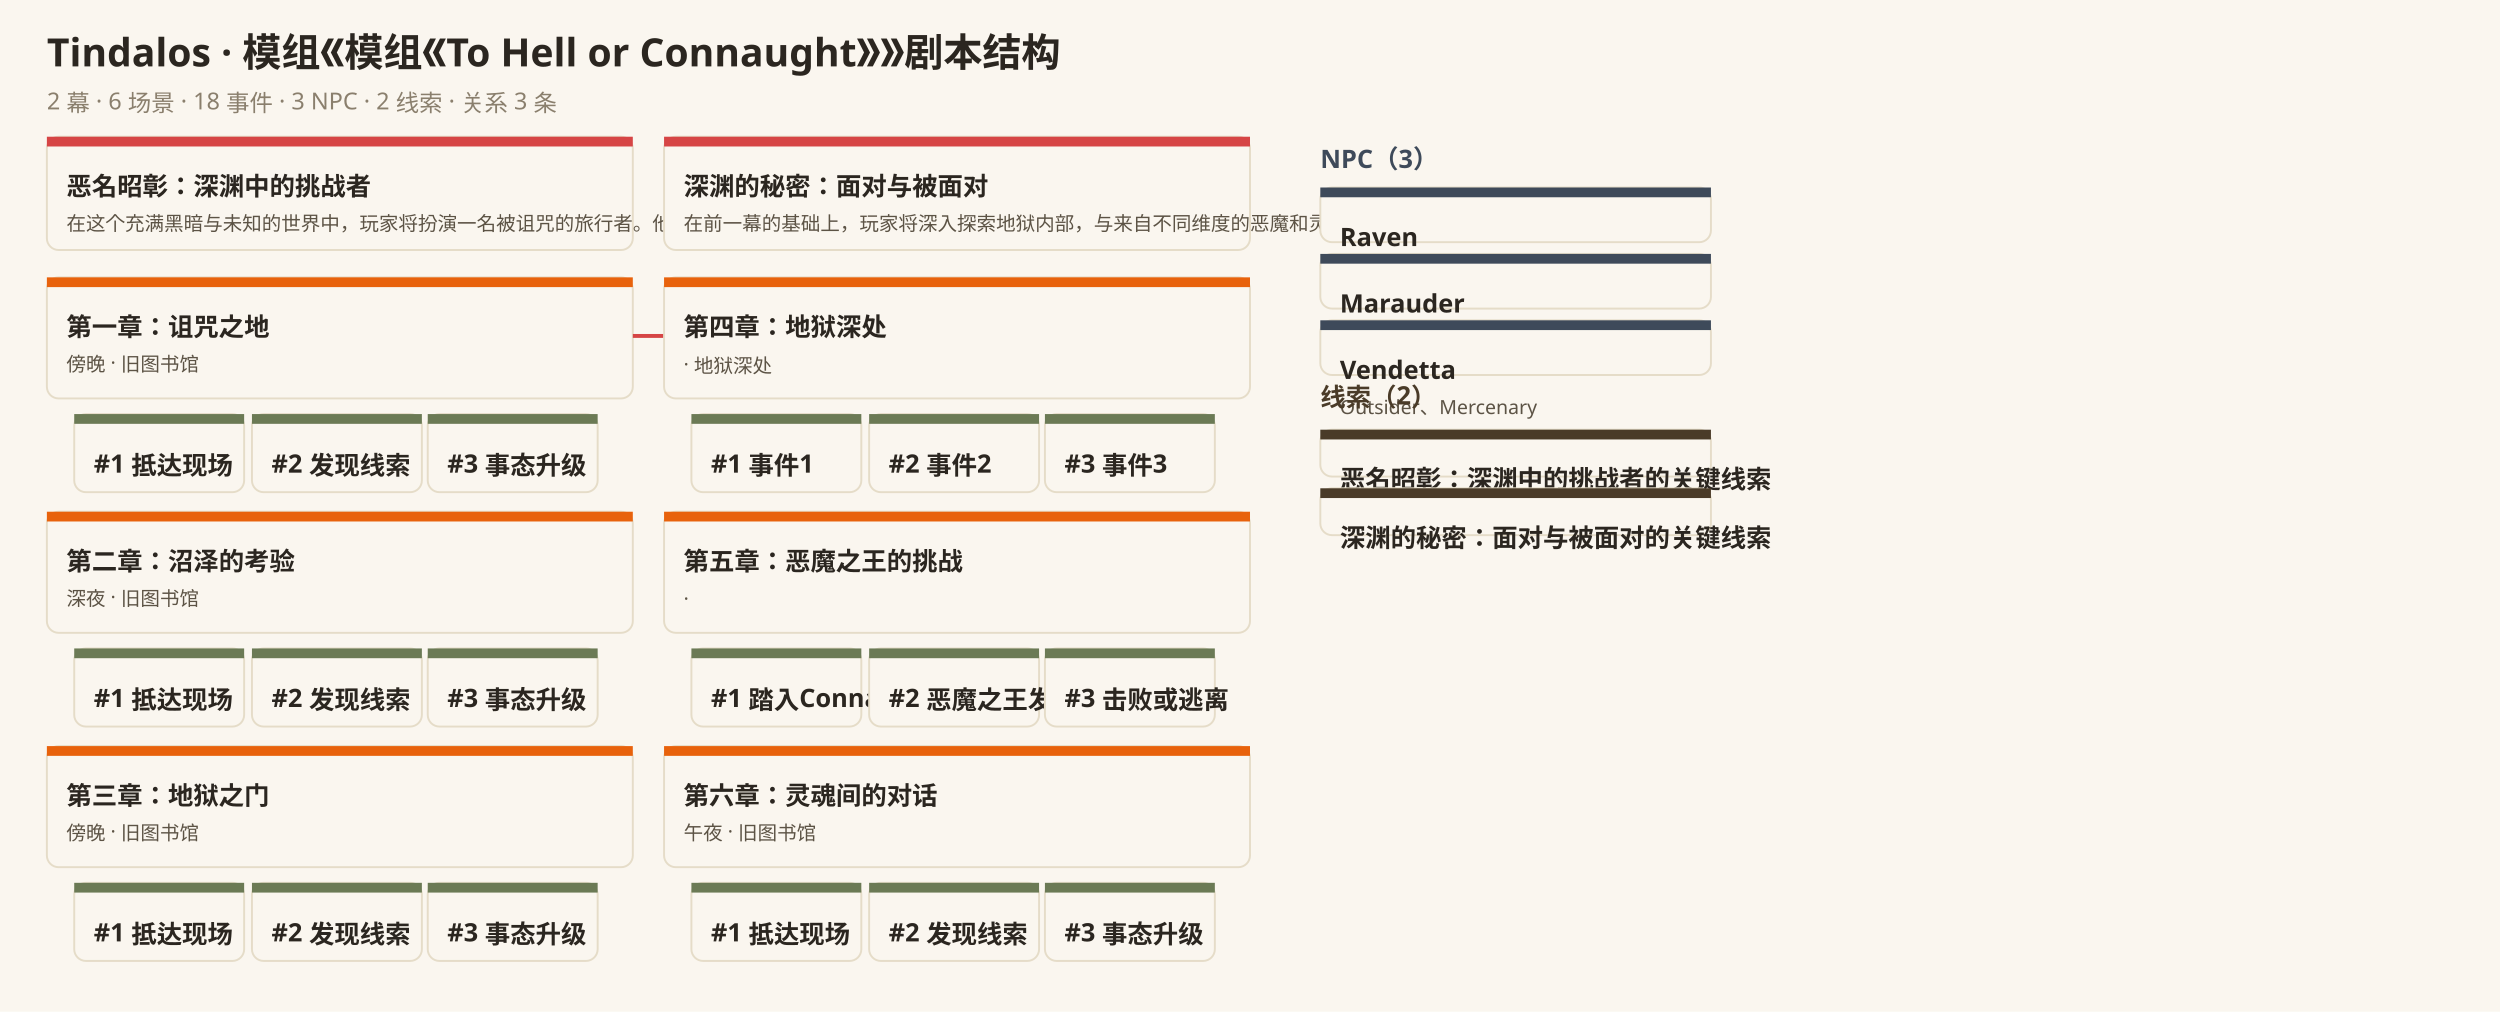
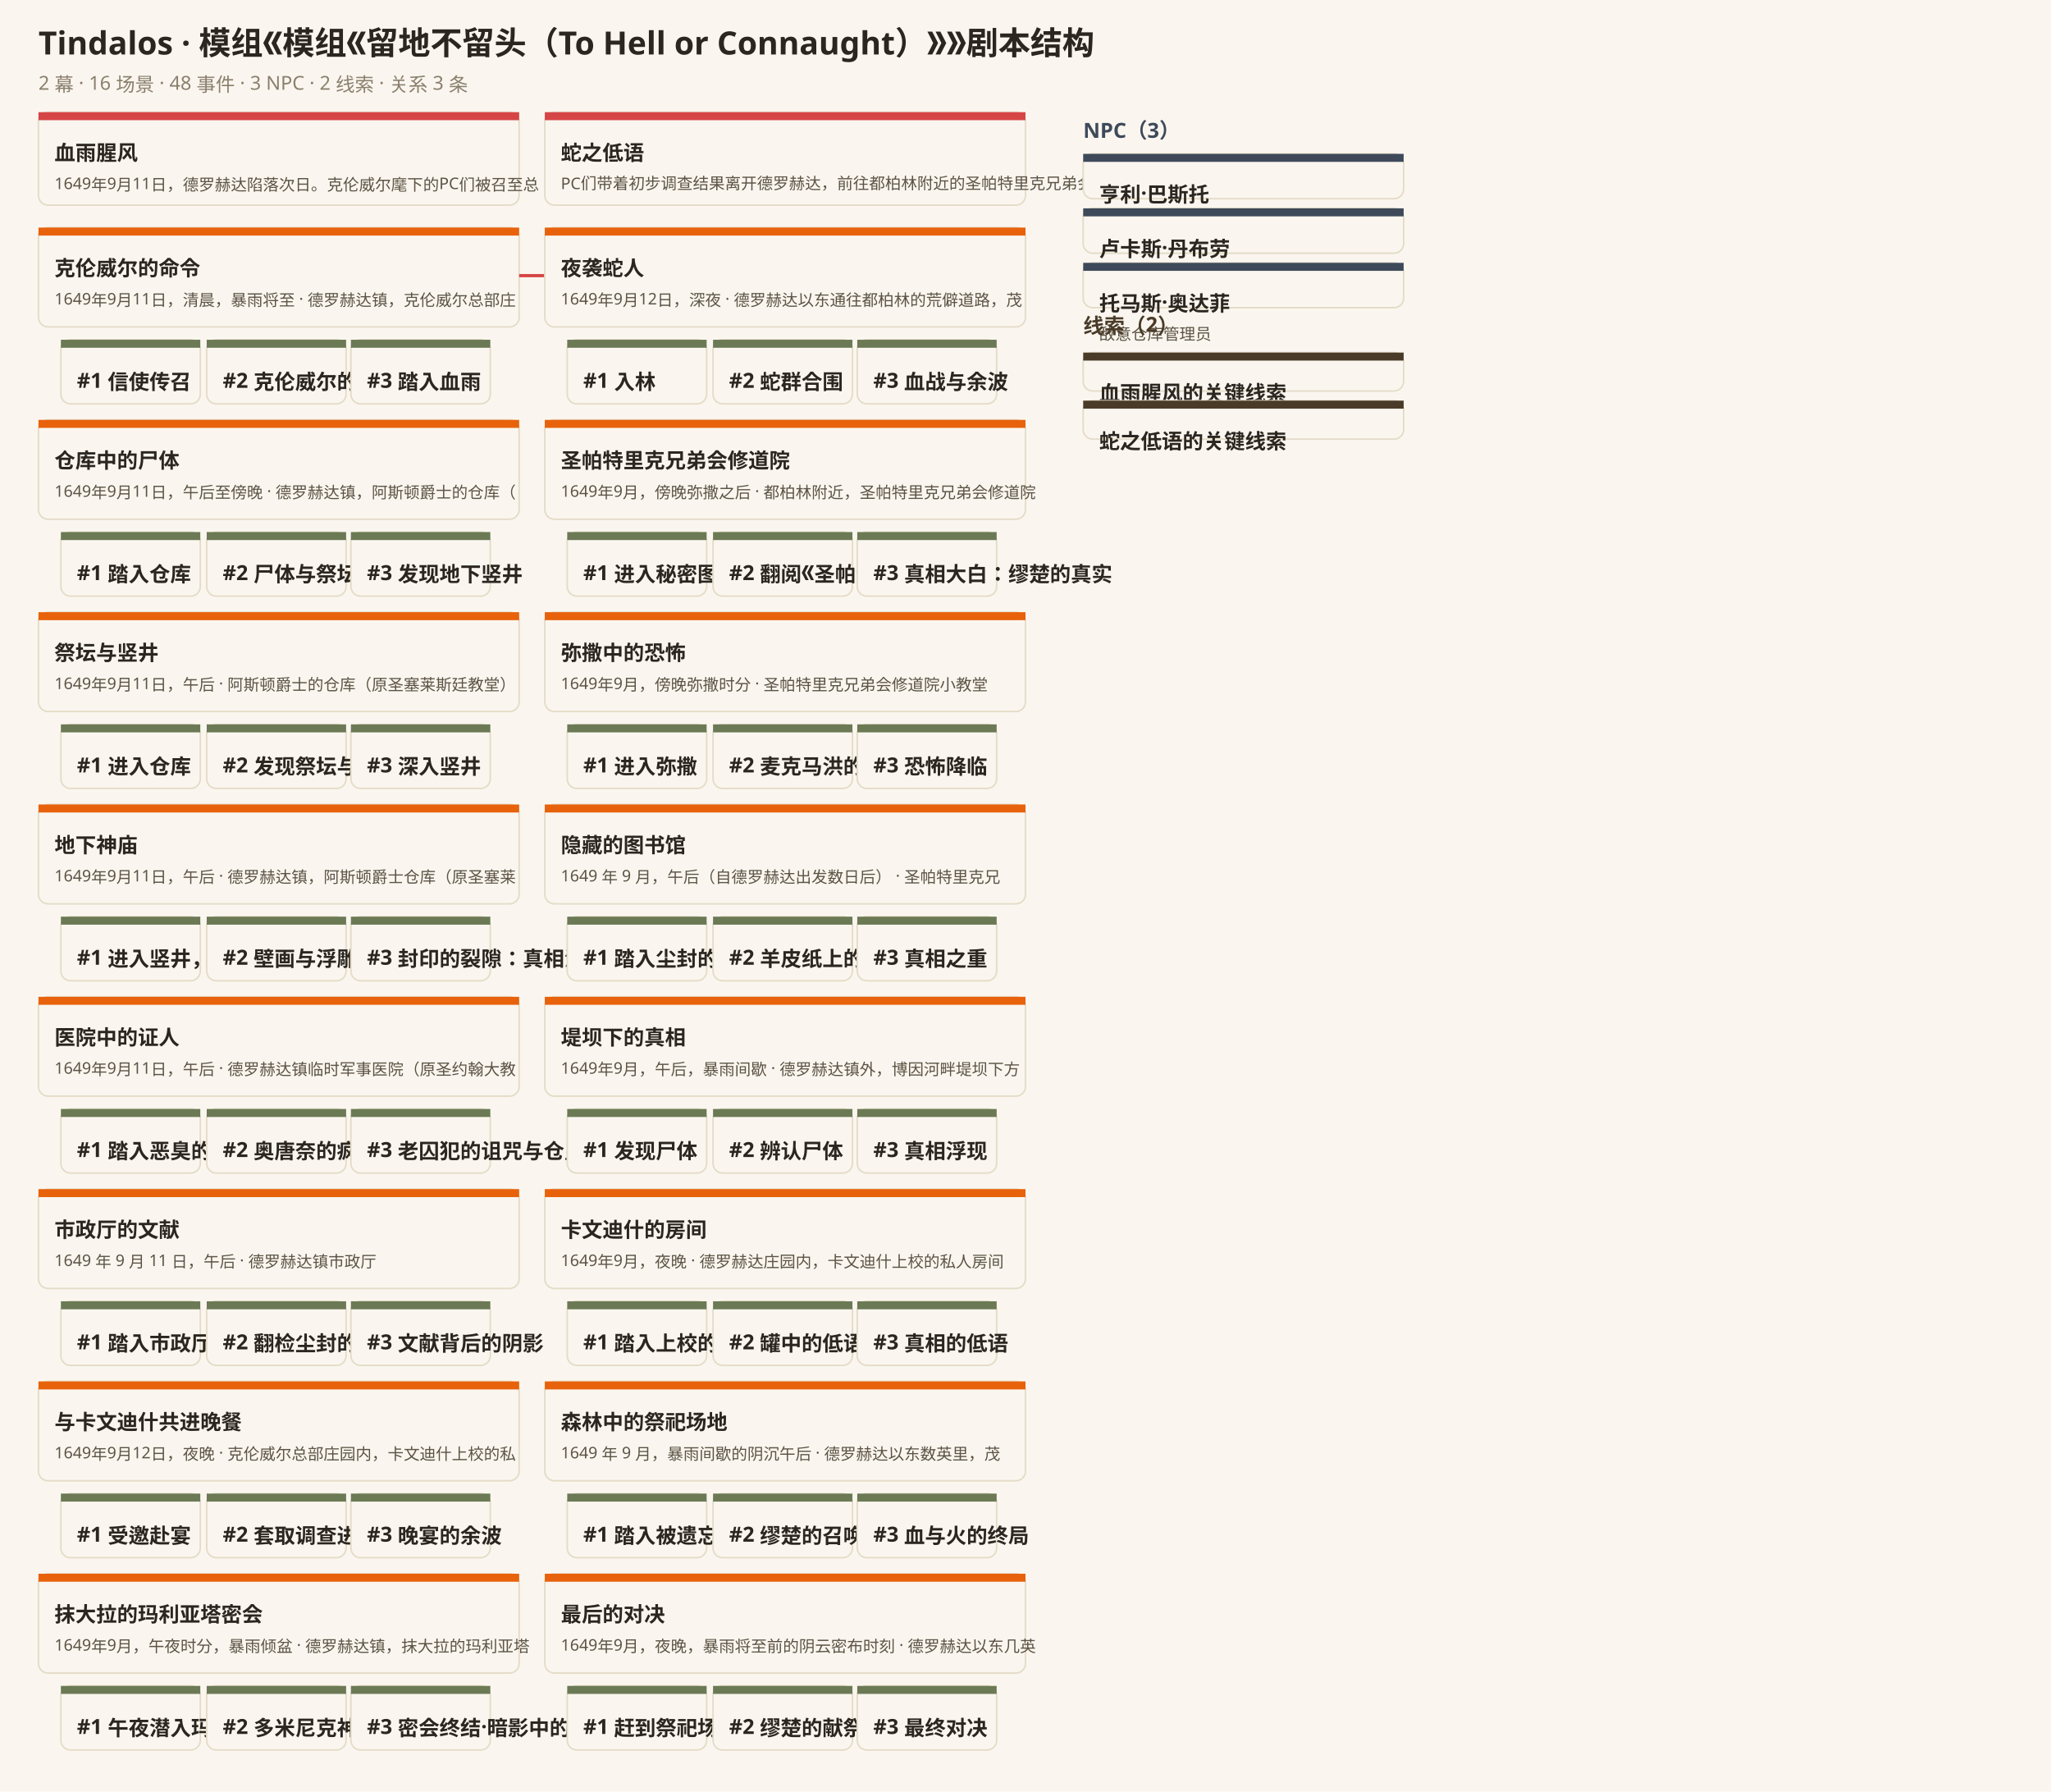
- <svg xmlns="http://www.w3.org/2000/svg" viewBox="0 0 1280 518" font-family="sans-serif">
-   <rect width="1280" height="518" fill="#FAF6EF" />
-   <text x="24" y="34" font-size="20" font-weight="800" fill="#2B2620" font-family="Century Gothic, sans-serif">Tindalos · 模组《模组《To Hell or Connaught》》剧本结构</text>
-   <text x="24" y="56" font-size="12" fill="#8A7F6D">2 幕 · 6 场景 · 18 事件 · 3 NPC · 2 线索 · 关系 3 条</text>
+ <svg xmlns="http://www.w3.org/2000/svg" viewBox="0 0 1280 1118" font-family="sans-serif">
+   <rect width="1280" height="1118" fill="#FAF6EF" />
+   <text x="24" y="34" font-size="20" font-weight="800" fill="#2B2620" font-family="Century Gothic, sans-serif">Tindalos · 模组《模组《留地不留头（To Hell or Connaught）》》剧本结构</text>
+   <text x="24" y="56" font-size="12" fill="#8A7F6D">2 幕 · 16 场景 · 48 事件 · 3 NPC · 2 线索 · 关系 3 条</text>
  <rect x="24" y="70" width="300" height="58" rx="6" fill="#FAF6EF" stroke="#E5DCC8" stroke-width="1" />
  <rect x="24" y="70" width="300" height="5" fill="#D64545" />
-   <text x="34" y="100" font-size="13" font-weight="700" fill="#2B2620" font-family="Century Gothic, sans-serif">恶名昭彰：深渊中的挑战者</text>
-   <text x="34" y="118" font-size="10" fill="#5C5345" font-family="sans-serif">在这个充满黑暗与未知的世界中，玩家将扮演一名被诅咒的旅行者。他们必须</text>
+   <text x="34" y="100" font-size="13" font-weight="700" fill="#2B2620" font-family="Century Gothic, sans-serif">血雨腥风</text>
+   <text x="34" y="118" font-size="10" fill="#5C5345" font-family="sans-serif">1649年9月11日，德罗赫达陷落次日。克伦威尔麾下的PC们被召至总</text>
  <rect x="24" y="142" width="300" height="62" rx="6" fill="#FAF6EF" stroke="#E5DCC8" stroke-width="1" />
  <rect x="24" y="142" width="300" height="5" fill="#E8620C" />
-   <text x="34" y="172" font-size="13" font-weight="700" fill="#2B2620" font-family="Century Gothic, sans-serif">第一章：诅咒之地</text>
-   <text x="34" y="190" font-size="10" fill="#5C5345" font-family="sans-serif">傍晚 · 旧图书馆</text>
+   <text x="34" y="172" font-size="13" font-weight="700" fill="#2B2620" font-family="Century Gothic, sans-serif">克伦威尔的命令</text>
+   <text x="34" y="190" font-size="10" fill="#5C5345" font-family="sans-serif">1649年9月11日，清晨，暴雨将至 · 德罗赫达镇，克伦威尔总部庄</text>
  <rect x="38" y="212" width="87" height="40" rx="6" fill="#FAF6EF" stroke="#E5DCC8" stroke-width="1" />
  <rect x="38" y="212" width="87" height="5" fill="#6B7A55" />
-   <text x="48" y="242" font-size="13" font-weight="700" fill="#2B2620" font-family="Century Gothic, sans-serif">#1 抵达现场</text>
+   <text x="48" y="242" font-size="13" font-weight="700" fill="#2B2620" font-family="Century Gothic, sans-serif">#1 信使传召</text>
  <rect x="129" y="212" width="87" height="40" rx="6" fill="#FAF6EF" stroke="#E5DCC8" stroke-width="1" />
  <rect x="129" y="212" width="87" height="5" fill="#6B7A55" />
-   <text x="139" y="242" font-size="13" font-weight="700" fill="#2B2620" font-family="Century Gothic, sans-serif">#2 发现线索</text>
+   <text x="139" y="242" font-size="13" font-weight="700" fill="#2B2620" font-family="Century Gothic, sans-serif">#2 克伦威尔的命令</text>
  <rect x="219" y="212" width="87" height="40" rx="6" fill="#FAF6EF" stroke="#E5DCC8" stroke-width="1" />
  <rect x="219" y="212" width="87" height="5" fill="#6B7A55" />
-   <text x="229" y="242" font-size="13" font-weight="700" fill="#2B2620" font-family="Century Gothic, sans-serif">#3 事态升级</text>
+   <text x="229" y="242" font-size="13" font-weight="700" fill="#2B2620" font-family="Century Gothic, sans-serif">#3 踏入血雨</text>
  <line x1="324" y1="172" x2="340" y2="172" stroke="#D64545" stroke-width="2" />
  <rect x="24" y="262" width="300" height="62" rx="6" fill="#FAF6EF" stroke="#E5DCC8" stroke-width="1" />
  <rect x="24" y="262" width="300" height="5" fill="#E8620C" />
-   <text x="34" y="292" font-size="13" font-weight="700" fill="#2B2620" font-family="Century Gothic, sans-serif">第二章：沼泽的考验</text>
-   <text x="34" y="310" font-size="10" fill="#5C5345" font-family="sans-serif">深夜 · 旧图书馆</text>
+   <text x="34" y="292" font-size="13" font-weight="700" fill="#2B2620" font-family="Century Gothic, sans-serif">仓库中的尸体</text>
+   <text x="34" y="310" font-size="10" fill="#5C5345" font-family="sans-serif">1649年9月11日，午后至傍晚 · 德罗赫达镇，阿斯顿爵士的仓库（</text>
  <rect x="38" y="332" width="87" height="40" rx="6" fill="#FAF6EF" stroke="#E5DCC8" stroke-width="1" />
  <rect x="38" y="332" width="87" height="5" fill="#6B7A55" />
-   <text x="48" y="362" font-size="13" font-weight="700" fill="#2B2620" font-family="Century Gothic, sans-serif">#1 抵达现场</text>
+   <text x="48" y="362" font-size="13" font-weight="700" fill="#2B2620" font-family="Century Gothic, sans-serif">#1 踏入仓库</text>
  <rect x="129" y="332" width="87" height="40" rx="6" fill="#FAF6EF" stroke="#E5DCC8" stroke-width="1" />
  <rect x="129" y="332" width="87" height="5" fill="#6B7A55" />
-   <text x="139" y="362" font-size="13" font-weight="700" fill="#2B2620" font-family="Century Gothic, sans-serif">#2 发现线索</text>
+   <text x="139" y="362" font-size="13" font-weight="700" fill="#2B2620" font-family="Century Gothic, sans-serif">#2 尸体与祭坛的异象</text>
  <rect x="219" y="332" width="87" height="40" rx="6" fill="#FAF6EF" stroke="#E5DCC8" stroke-width="1" />
  <rect x="219" y="332" width="87" height="5" fill="#6B7A55" />
-   <text x="229" y="362" font-size="13" font-weight="700" fill="#2B2620" font-family="Century Gothic, sans-serif">#3 事态升级</text>
+   <text x="229" y="362" font-size="13" font-weight="700" fill="#2B2620" font-family="Century Gothic, sans-serif">#3 发现地下竖井</text>
  <rect x="24" y="382" width="300" height="62" rx="6" fill="#FAF6EF" stroke="#E5DCC8" stroke-width="1" />
  <rect x="24" y="382" width="300" height="5" fill="#E8620C" />
-   <text x="34" y="412" font-size="13" font-weight="700" fill="#2B2620" font-family="Century Gothic, sans-serif">第三章：地狱之门</text>
-   <text x="34" y="430" font-size="10" fill="#5C5345" font-family="sans-serif">傍晚 · 旧图书馆</text>
+   <text x="34" y="412" font-size="13" font-weight="700" fill="#2B2620" font-family="Century Gothic, sans-serif">祭坛与竖井</text>
+   <text x="34" y="430" font-size="10" fill="#5C5345" font-family="sans-serif">1649年9月11日，午后 · 阿斯顿爵士的仓库（原圣塞莱斯廷教堂）</text>
  <rect x="38" y="452" width="87" height="40" rx="6" fill="#FAF6EF" stroke="#E5DCC8" stroke-width="1" />
  <rect x="38" y="452" width="87" height="5" fill="#6B7A55" />
-   <text x="48" y="482" font-size="13" font-weight="700" fill="#2B2620" font-family="Century Gothic, sans-serif">#1 抵达现场</text>
+   <text x="48" y="482" font-size="13" font-weight="700" fill="#2B2620" font-family="Century Gothic, sans-serif">#1 进入仓库</text>
  <rect x="129" y="452" width="87" height="40" rx="6" fill="#FAF6EF" stroke="#E5DCC8" stroke-width="1" />
  <rect x="129" y="452" width="87" height="5" fill="#6B7A55" />
-   <text x="139" y="482" font-size="13" font-weight="700" fill="#2B2620" font-family="Century Gothic, sans-serif">#2 发现线索</text>
+   <text x="139" y="482" font-size="13" font-weight="700" fill="#2B2620" font-family="Century Gothic, sans-serif">#2 发现祭坛与竖井</text>
  <rect x="219" y="452" width="87" height="40" rx="6" fill="#FAF6EF" stroke="#E5DCC8" stroke-width="1" />
  <rect x="219" y="452" width="87" height="5" fill="#6B7A55" />
-   <text x="229" y="482" font-size="13" font-weight="700" fill="#2B2620" font-family="Century Gothic, sans-serif">#3 事态升级</text>
+   <text x="229" y="482" font-size="13" font-weight="700" fill="#2B2620" font-family="Century Gothic, sans-serif">#3 深入竖井</text>
+   <rect x="24" y="502" width="300" height="62" rx="6" fill="#FAF6EF" stroke="#E5DCC8" stroke-width="1" />
+   <rect x="24" y="502" width="300" height="5" fill="#E8620C" />
+   <text x="34" y="532" font-size="13" font-weight="700" fill="#2B2620" font-family="Century Gothic, sans-serif">地下神庙</text>
+   <text x="34" y="550" font-size="10" fill="#5C5345" font-family="sans-serif">1649年9月11日，午后 · 德罗赫达镇，阿斯顿爵士仓库（原圣塞莱</text>
+   <rect x="38" y="572" width="87" height="40" rx="6" fill="#FAF6EF" stroke="#E5DCC8" stroke-width="1" />
+   <rect x="38" y="572" width="87" height="5" fill="#6B7A55" />
+   <text x="48" y="602" font-size="13" font-weight="700" fill="#2B2620" font-family="Century Gothic, sans-serif">#1 进入竖井，踏入古庙</text>
+   <rect x="129" y="572" width="87" height="40" rx="6" fill="#FAF6EF" stroke="#E5DCC8" stroke-width="1" />
+   <rect x="129" y="572" width="87" height="5" fill="#6B7A55" />
+   <text x="139" y="602" font-size="13" font-weight="700" fill="#2B2620" font-family="Century Gothic, sans-serif">#2 壁画与浮雕：缪楚的真</text>
+   <rect x="219" y="572" width="87" height="40" rx="6" fill="#FAF6EF" stroke="#E5DCC8" stroke-width="1" />
+   <rect x="219" y="572" width="87" height="5" fill="#6B7A55" />
+   <text x="229" y="602" font-size="13" font-weight="700" fill="#2B2620" font-family="Century Gothic, sans-serif">#3 封印的裂隙：真相浮出</text>
+   <rect x="24" y="622" width="300" height="62" rx="6" fill="#FAF6EF" stroke="#E5DCC8" stroke-width="1" />
+   <rect x="24" y="622" width="300" height="5" fill="#E8620C" />
+   <text x="34" y="652" font-size="13" font-weight="700" fill="#2B2620" font-family="Century Gothic, sans-serif">医院中的证人</text>
+   <text x="34" y="670" font-size="10" fill="#5C5345" font-family="sans-serif">1649年9月11日，午后 · 德罗赫达镇临时军事医院（原圣约翰大教</text>
+   <rect x="38" y="692" width="87" height="40" rx="6" fill="#FAF6EF" stroke="#E5DCC8" stroke-width="1" />
+   <rect x="38" y="692" width="87" height="5" fill="#6B7A55" />
+   <text x="48" y="722" font-size="13" font-weight="700" fill="#2B2620" font-family="Century Gothic, sans-serif">#1 踏入恶臭的地下室</text>
+   <rect x="129" y="692" width="87" height="40" rx="6" fill="#FAF6EF" stroke="#E5DCC8" stroke-width="1" />
+   <rect x="129" y="692" width="87" height="5" fill="#6B7A55" />
+   <text x="139" y="722" font-size="13" font-weight="700" fill="#2B2620" font-family="Century Gothic, sans-serif">#2 奥唐奈的疯言疯语与突</text>
+   <rect x="219" y="692" width="87" height="40" rx="6" fill="#FAF6EF" stroke="#E5DCC8" stroke-width="1" />
+   <rect x="219" y="692" width="87" height="5" fill="#6B7A55" />
+   <text x="229" y="722" font-size="13" font-weight="700" fill="#2B2620" font-family="Century Gothic, sans-serif">#3 老囚犯的诅咒与仓皇逃</text>
+   <rect x="24" y="742" width="300" height="62" rx="6" fill="#FAF6EF" stroke="#E5DCC8" stroke-width="1" />
+   <rect x="24" y="742" width="300" height="5" fill="#E8620C" />
+   <text x="34" y="772" font-size="13" font-weight="700" fill="#2B2620" font-family="Century Gothic, sans-serif">市政厅的文献</text>
+   <text x="34" y="790" font-size="10" fill="#5C5345" font-family="sans-serif">1649 年 9 月 11 日，午后 · 德罗赫达镇市政厅</text>
+   <rect x="38" y="812" width="87" height="40" rx="6" fill="#FAF6EF" stroke="#E5DCC8" stroke-width="1" />
+   <rect x="38" y="812" width="87" height="5" fill="#6B7A55" />
+   <text x="48" y="842" font-size="13" font-weight="700" fill="#2B2620" font-family="Century Gothic, sans-serif">#1 踏入市政厅</text>
+   <rect x="129" y="812" width="87" height="40" rx="6" fill="#FAF6EF" stroke="#E5DCC8" stroke-width="1" />
+   <rect x="129" y="812" width="87" height="5" fill="#6B7A55" />
+   <text x="139" y="842" font-size="13" font-weight="700" fill="#2B2620" font-family="Century Gothic, sans-serif">#2 翻检尘封的记录</text>
+   <rect x="219" y="812" width="87" height="40" rx="6" fill="#FAF6EF" stroke="#E5DCC8" stroke-width="1" />
+   <rect x="219" y="812" width="87" height="5" fill="#6B7A55" />
+   <text x="229" y="842" font-size="13" font-weight="700" fill="#2B2620" font-family="Century Gothic, sans-serif">#3 文献背后的阴影</text>
+   <rect x="24" y="862" width="300" height="62" rx="6" fill="#FAF6EF" stroke="#E5DCC8" stroke-width="1" />
+   <rect x="24" y="862" width="300" height="5" fill="#E8620C" />
+   <text x="34" y="892" font-size="13" font-weight="700" fill="#2B2620" font-family="Century Gothic, sans-serif">与卡文迪什共进晚餐</text>
+   <text x="34" y="910" font-size="10" fill="#5C5345" font-family="sans-serif">1649年9月12日，夜晚 · 克伦威尔总部庄园内，卡文迪什上校的私</text>
+   <rect x="38" y="932" width="87" height="40" rx="6" fill="#FAF6EF" stroke="#E5DCC8" stroke-width="1" />
+   <rect x="38" y="932" width="87" height="5" fill="#6B7A55" />
+   <text x="48" y="962" font-size="13" font-weight="700" fill="#2B2620" font-family="Century Gothic, sans-serif">#1 受邀赴宴</text>
+   <rect x="129" y="932" width="87" height="40" rx="6" fill="#FAF6EF" stroke="#E5DCC8" stroke-width="1" />
+   <rect x="129" y="932" width="87" height="5" fill="#6B7A55" />
+   <text x="139" y="962" font-size="13" font-weight="700" fill="#2B2620" font-family="Century Gothic, sans-serif">#2 套取调查进展</text>
+   <rect x="219" y="932" width="87" height="40" rx="6" fill="#FAF6EF" stroke="#E5DCC8" stroke-width="1" />
+   <rect x="219" y="932" width="87" height="5" fill="#6B7A55" />
+   <text x="229" y="962" font-size="13" font-weight="700" fill="#2B2620" font-family="Century Gothic, sans-serif">#3 晚宴的余波</text>
+   <rect x="24" y="982" width="300" height="62" rx="6" fill="#FAF6EF" stroke="#E5DCC8" stroke-width="1" />
+   <rect x="24" y="982" width="300" height="5" fill="#E8620C" />
+   <text x="34" y="1012" font-size="13" font-weight="700" fill="#2B2620" font-family="Century Gothic, sans-serif">抹大拉的玛利亚塔密会</text>
+   <text x="34" y="1030" font-size="10" fill="#5C5345" font-family="sans-serif">1649年9月，午夜时分，暴雨倾盆 · 德罗赫达镇，抹大拉的玛利亚塔</text>
+   <rect x="38" y="1052" width="87" height="40" rx="6" fill="#FAF6EF" stroke="#E5DCC8" stroke-width="1" />
+   <rect x="38" y="1052" width="87" height="5" fill="#6B7A55" />
+   <text x="48" y="1082" font-size="13" font-weight="700" fill="#2B2620" font-family="Century Gothic, sans-serif">#1 午夜潜入玛利亚塔</text>
+   <rect x="129" y="1052" width="87" height="40" rx="6" fill="#FAF6EF" stroke="#E5DCC8" stroke-width="1" />
+   <rect x="129" y="1052" width="87" height="5" fill="#6B7A55" />
+   <text x="139" y="1082" font-size="13" font-weight="700" fill="#2B2620" font-family="Century Gothic, sans-serif">#2 多米尼克神父的警告与</text>
+   <rect x="219" y="1052" width="87" height="40" rx="6" fill="#FAF6EF" stroke="#E5DCC8" stroke-width="1" />
+   <rect x="219" y="1052" width="87" height="5" fill="#6B7A55" />
+   <text x="229" y="1082" font-size="13" font-weight="700" fill="#2B2620" font-family="Century Gothic, sans-serif">#3 密会终结·暗影中的杀</text>
  <rect x="340" y="70" width="300" height="58" rx="6" fill="#FAF6EF" stroke="#E5DCC8" stroke-width="1" />
  <rect x="340" y="70" width="300" height="5" fill="#D64545" />
-   <text x="350" y="100" font-size="13" font-weight="700" fill="#2B2620" font-family="Century Gothic, sans-serif">深渊的秘密：面对与被面对</text>
-   <text x="350" y="118" font-size="10" fill="#5C5345" font-family="sans-serif">在前一幕的基础上，玩家将深入探索地狱内部，与来自不同维度的恶魔和灵魂</text>
+   <text x="350" y="100" font-size="13" font-weight="700" fill="#2B2620" font-family="Century Gothic, sans-serif">蛇之低语</text>
+   <text x="350" y="118" font-size="10" fill="#5C5345" font-family="sans-serif">PC们带着初步调查结果离开德罗赫达，前往都柏林附近的圣帕特里克兄弟会</text>
  <rect x="340" y="142" width="300" height="62" rx="6" fill="#FAF6EF" stroke="#E5DCC8" stroke-width="1" />
  <rect x="340" y="142" width="300" height="5" fill="#E8620C" />
-   <text x="350" y="172" font-size="13" font-weight="700" fill="#2B2620" font-family="Century Gothic, sans-serif">第四章：地狱深处</text>
-   <text x="350" y="190" font-size="10" fill="#5C5345" font-family="sans-serif"> · 地狱深处</text>
+   <text x="350" y="172" font-size="13" font-weight="700" fill="#2B2620" font-family="Century Gothic, sans-serif">夜袭蛇人</text>
+   <text x="350" y="190" font-size="10" fill="#5C5345" font-family="sans-serif">1649年9月12日，深夜 · 德罗赫达以东通往都柏林的荒僻道路，茂</text>
  <rect x="354" y="212" width="87" height="40" rx="6" fill="#FAF6EF" stroke="#E5DCC8" stroke-width="1" />
  <rect x="354" y="212" width="87" height="5" fill="#6B7A55" />
-   <text x="364" y="242" font-size="13" font-weight="700" fill="#2B2620" font-family="Century Gothic, sans-serif">#1 事件1</text>
+   <text x="364" y="242" font-size="13" font-weight="700" fill="#2B2620" font-family="Century Gothic, sans-serif">#1 入林</text>
  <rect x="445" y="212" width="87" height="40" rx="6" fill="#FAF6EF" stroke="#E5DCC8" stroke-width="1" />
  <rect x="445" y="212" width="87" height="5" fill="#6B7A55" />
-   <text x="455" y="242" font-size="13" font-weight="700" fill="#2B2620" font-family="Century Gothic, sans-serif">#2 事件2</text>
+   <text x="455" y="242" font-size="13" font-weight="700" fill="#2B2620" font-family="Century Gothic, sans-serif">#2 蛇群合围</text>
  <rect x="535" y="212" width="87" height="40" rx="6" fill="#FAF6EF" stroke="#E5DCC8" stroke-width="1" />
  <rect x="535" y="212" width="87" height="5" fill="#6B7A55" />
-   <text x="545" y="242" font-size="13" font-weight="700" fill="#2B2620" font-family="Century Gothic, sans-serif">#3 事件3</text>
+   <text x="545" y="242" font-size="13" font-weight="700" fill="#2B2620" font-family="Century Gothic, sans-serif">#3 血战与余波</text>
  <rect x="340" y="262" width="300" height="62" rx="6" fill="#FAF6EF" stroke="#E5DCC8" stroke-width="1" />
  <rect x="340" y="262" width="300" height="5" fill="#E8620C" />
-   <text x="350" y="292" font-size="13" font-weight="700" fill="#2B2620" font-family="Century Gothic, sans-serif">第五章：恶魔之王的挑战</text>
-   <text x="350" y="310" font-size="10" fill="#5C5345" font-family="sans-serif"> · </text>
+   <text x="350" y="292" font-size="13" font-weight="700" fill="#2B2620" font-family="Century Gothic, sans-serif">圣帕特里克兄弟会修道院</text>
+   <text x="350" y="310" font-size="10" fill="#5C5345" font-family="sans-serif">1649年9月，傍晚弥撒之后 · 都柏林附近，圣帕特里克兄弟会修道院</text>
  <rect x="354" y="332" width="87" height="40" rx="6" fill="#FAF6EF" stroke="#E5DCC8" stroke-width="1" />
  <rect x="354" y="332" width="87" height="5" fill="#6B7A55" />
-   <text x="364" y="362" font-size="13" font-weight="700" fill="#2B2620" font-family="Century Gothic, sans-serif">#1 踏入Connaugh</text>
+   <text x="364" y="362" font-size="13" font-weight="700" fill="#2B2620" font-family="Century Gothic, sans-serif">#1 进入秘密图书馆</text>
  <rect x="445" y="332" width="87" height="40" rx="6" fill="#FAF6EF" stroke="#E5DCC8" stroke-width="1" />
  <rect x="445" y="332" width="87" height="5" fill="#6B7A55" />
-   <text x="455" y="362" font-size="13" font-weight="700" fill="#2B2620" font-family="Century Gothic, sans-serif">#2 恶魔之王发起挑战</text>
+   <text x="455" y="362" font-size="13" font-weight="700" fill="#2B2620" font-family="Century Gothic, sans-serif">#2 翻阅《圣帕特里克的忏</text>
  <rect x="535" y="332" width="87" height="40" rx="6" fill="#FAF6EF" stroke="#E5DCC8" stroke-width="1" />
  <rect x="535" y="332" width="87" height="5" fill="#6B7A55" />
-   <text x="545" y="362" font-size="13" font-weight="700" fill="#2B2620" font-family="Century Gothic, sans-serif">#3 击败或逃离</text>
+   <text x="545" y="362" font-size="13" font-weight="700" fill="#2B2620" font-family="Century Gothic, sans-serif">#3 真相大白：缪楚的真实</text>
  <rect x="340" y="382" width="300" height="62" rx="6" fill="#FAF6EF" stroke="#E5DCC8" stroke-width="1" />
  <rect x="340" y="382" width="300" height="5" fill="#E8620C" />
-   <text x="350" y="412" font-size="13" font-weight="700" fill="#2B2620" font-family="Century Gothic, sans-serif">第六章：灵魂间的对话</text>
-   <text x="350" y="430" font-size="10" fill="#5C5345" font-family="sans-serif">午夜 · 旧图书馆</text>
+   <text x="350" y="412" font-size="13" font-weight="700" fill="#2B2620" font-family="Century Gothic, sans-serif">弥撒中的恐怖</text>
+   <text x="350" y="430" font-size="10" fill="#5C5345" font-family="sans-serif">1649年9月，傍晚弥撒时分 · 圣帕特里克兄弟会修道院小教堂</text>
  <rect x="354" y="452" width="87" height="40" rx="6" fill="#FAF6EF" stroke="#E5DCC8" stroke-width="1" />
  <rect x="354" y="452" width="87" height="5" fill="#6B7A55" />
-   <text x="364" y="482" font-size="13" font-weight="700" fill="#2B2620" font-family="Century Gothic, sans-serif">#1 抵达现场</text>
+   <text x="364" y="482" font-size="13" font-weight="700" fill="#2B2620" font-family="Century Gothic, sans-serif">#1 进入弥撒</text>
  <rect x="445" y="452" width="87" height="40" rx="6" fill="#FAF6EF" stroke="#E5DCC8" stroke-width="1" />
  <rect x="445" y="452" width="87" height="5" fill="#6B7A55" />
-   <text x="455" y="482" font-size="13" font-weight="700" fill="#2B2620" font-family="Century Gothic, sans-serif">#2 发现线索</text>
+   <text x="455" y="482" font-size="13" font-weight="700" fill="#2B2620" font-family="Century Gothic, sans-serif">#2 麦克马洪的异变</text>
  <rect x="535" y="452" width="87" height="40" rx="6" fill="#FAF6EF" stroke="#E5DCC8" stroke-width="1" />
  <rect x="535" y="452" width="87" height="5" fill="#6B7A55" />
-   <text x="545" y="482" font-size="13" font-weight="700" fill="#2B2620" font-family="Century Gothic, sans-serif">#3 事态升级</text>
+   <text x="545" y="482" font-size="13" font-weight="700" fill="#2B2620" font-family="Century Gothic, sans-serif">#3 恐怖降临</text>
+   <rect x="340" y="502" width="300" height="62" rx="6" fill="#FAF6EF" stroke="#E5DCC8" stroke-width="1" />
+   <rect x="340" y="502" width="300" height="5" fill="#E8620C" />
+   <text x="350" y="532" font-size="13" font-weight="700" fill="#2B2620" font-family="Century Gothic, sans-serif">隐藏的图书馆</text>
+   <text x="350" y="550" font-size="10" fill="#5C5345" font-family="sans-serif">1649 年 9 月，午后（自德罗赫达出发数日后） · 圣帕特里克兄</text>
+   <rect x="354" y="572" width="87" height="40" rx="6" fill="#FAF6EF" stroke="#E5DCC8" stroke-width="1" />
+   <rect x="354" y="572" width="87" height="5" fill="#6B7A55" />
+   <text x="364" y="602" font-size="13" font-weight="700" fill="#2B2620" font-family="Century Gothic, sans-serif">#1 踏入尘封的圣殿</text>
+   <rect x="445" y="572" width="87" height="40" rx="6" fill="#FAF6EF" stroke="#E5DCC8" stroke-width="1" />
+   <rect x="445" y="572" width="87" height="5" fill="#6B7A55" />
+   <text x="455" y="602" font-size="13" font-weight="700" fill="#2B2620" font-family="Century Gothic, sans-serif">#2 羊皮纸上的低语</text>
+   <rect x="535" y="572" width="87" height="40" rx="6" fill="#FAF6EF" stroke="#E5DCC8" stroke-width="1" />
+   <rect x="535" y="572" width="87" height="5" fill="#6B7A55" />
+   <text x="545" y="602" font-size="13" font-weight="700" fill="#2B2620" font-family="Century Gothic, sans-serif">#3 真相之重</text>
+   <rect x="340" y="622" width="300" height="62" rx="6" fill="#FAF6EF" stroke="#E5DCC8" stroke-width="1" />
+   <rect x="340" y="622" width="300" height="5" fill="#E8620C" />
+   <text x="350" y="652" font-size="13" font-weight="700" fill="#2B2620" font-family="Century Gothic, sans-serif">堤坝下的真相</text>
+   <text x="350" y="670" font-size="10" fill="#5C5345" font-family="sans-serif">1649年9月，午后，暴雨间歇 · 德罗赫达镇外，博因河畔堤坝下方</text>
+   <rect x="354" y="692" width="87" height="40" rx="6" fill="#FAF6EF" stroke="#E5DCC8" stroke-width="1" />
+   <rect x="354" y="692" width="87" height="5" fill="#6B7A55" />
+   <text x="364" y="722" font-size="13" font-weight="700" fill="#2B2620" font-family="Century Gothic, sans-serif">#1 发现尸体</text>
+   <rect x="445" y="692" width="87" height="40" rx="6" fill="#FAF6EF" stroke="#E5DCC8" stroke-width="1" />
+   <rect x="445" y="692" width="87" height="5" fill="#6B7A55" />
+   <text x="455" y="722" font-size="13" font-weight="700" fill="#2B2620" font-family="Century Gothic, sans-serif">#2 辨认尸体</text>
+   <rect x="535" y="692" width="87" height="40" rx="6" fill="#FAF6EF" stroke="#E5DCC8" stroke-width="1" />
+   <rect x="535" y="692" width="87" height="5" fill="#6B7A55" />
+   <text x="545" y="722" font-size="13" font-weight="700" fill="#2B2620" font-family="Century Gothic, sans-serif">#3 真相浮现</text>
+   <rect x="340" y="742" width="300" height="62" rx="6" fill="#FAF6EF" stroke="#E5DCC8" stroke-width="1" />
+   <rect x="340" y="742" width="300" height="5" fill="#E8620C" />
+   <text x="350" y="772" font-size="13" font-weight="700" fill="#2B2620" font-family="Century Gothic, sans-serif">卡文迪什的房间</text>
+   <text x="350" y="790" font-size="10" fill="#5C5345" font-family="sans-serif">1649年9月，夜晚 · 德罗赫达庄园内，卡文迪什上校的私人房间</text>
+   <rect x="354" y="812" width="87" height="40" rx="6" fill="#FAF6EF" stroke="#E5DCC8" stroke-width="1" />
+   <rect x="354" y="812" width="87" height="5" fill="#6B7A55" />
+   <text x="364" y="842" font-size="13" font-weight="700" fill="#2B2620" font-family="Century Gothic, sans-serif">#1 踏入上校的私室</text>
+   <rect x="445" y="812" width="87" height="40" rx="6" fill="#FAF6EF" stroke="#E5DCC8" stroke-width="1" />
+   <rect x="445" y="812" width="87" height="5" fill="#6B7A55" />
+   <text x="455" y="842" font-size="13" font-weight="700" fill="#2B2620" font-family="Century Gothic, sans-serif">#2 罐中的低语</text>
+   <rect x="535" y="812" width="87" height="40" rx="6" fill="#FAF6EF" stroke="#E5DCC8" stroke-width="1" />
+   <rect x="535" y="812" width="87" height="5" fill="#6B7A55" />
+   <text x="545" y="842" font-size="13" font-weight="700" fill="#2B2620" font-family="Century Gothic, sans-serif">#3 真相的低语</text>
+   <rect x="340" y="862" width="300" height="62" rx="6" fill="#FAF6EF" stroke="#E5DCC8" stroke-width="1" />
+   <rect x="340" y="862" width="300" height="5" fill="#E8620C" />
+   <text x="350" y="892" font-size="13" font-weight="700" fill="#2B2620" font-family="Century Gothic, sans-serif">森林中的祭祀场地</text>
+   <text x="350" y="910" font-size="10" fill="#5C5345" font-family="sans-serif">1649 年 9 月，暴雨间歇的阴沉午后 · 德罗赫达以东数英里，茂</text>
+   <rect x="354" y="932" width="87" height="40" rx="6" fill="#FAF6EF" stroke="#E5DCC8" stroke-width="1" />
+   <rect x="354" y="932" width="87" height="5" fill="#6B7A55" />
+   <text x="364" y="962" font-size="13" font-weight="700" fill="#2B2620" font-family="Century Gothic, sans-serif">#1 踏入被遗忘的石阵</text>
+   <rect x="445" y="932" width="87" height="40" rx="6" fill="#FAF6EF" stroke="#E5DCC8" stroke-width="1" />
+   <rect x="445" y="932" width="87" height="5" fill="#6B7A55" />
+   <text x="455" y="962" font-size="13" font-weight="700" fill="#2B2620" font-family="Century Gothic, sans-serif">#2 缪楚的召唤仪式</text>
+   <rect x="535" y="932" width="87" height="40" rx="6" fill="#FAF6EF" stroke="#E5DCC8" stroke-width="1" />
+   <rect x="535" y="932" width="87" height="5" fill="#6B7A55" />
+   <text x="545" y="962" font-size="13" font-weight="700" fill="#2B2620" font-family="Century Gothic, sans-serif">#3 血与火的终局</text>
+   <rect x="340" y="982" width="300" height="62" rx="6" fill="#FAF6EF" stroke="#E5DCC8" stroke-width="1" />
+   <rect x="340" y="982" width="300" height="5" fill="#E8620C" />
+   <text x="350" y="1012" font-size="13" font-weight="700" fill="#2B2620" font-family="Century Gothic, sans-serif">最后的对决</text>
+   <text x="350" y="1030" font-size="10" fill="#5C5345" font-family="sans-serif">1649年9月，夜晚，暴雨将至前的阴云密布时刻 · 德罗赫达以东几英</text>
+   <rect x="354" y="1052" width="87" height="40" rx="6" fill="#FAF6EF" stroke="#E5DCC8" stroke-width="1" />
+   <rect x="354" y="1052" width="87" height="5" fill="#6B7A55" />
+   <text x="364" y="1082" font-size="13" font-weight="700" fill="#2B2620" font-family="Century Gothic, sans-serif">#1 赶到祭祀场地</text>
+   <rect x="445" y="1052" width="87" height="40" rx="6" fill="#FAF6EF" stroke="#E5DCC8" stroke-width="1" />
+   <rect x="445" y="1052" width="87" height="5" fill="#6B7A55" />
+   <text x="455" y="1082" font-size="13" font-weight="700" fill="#2B2620" font-family="Century Gothic, sans-serif">#2 缪楚的献祭开始</text>
+   <rect x="535" y="1052" width="87" height="40" rx="6" fill="#FAF6EF" stroke="#E5DCC8" stroke-width="1" />
+   <rect x="535" y="1052" width="87" height="5" fill="#6B7A55" />
+   <text x="545" y="1082" font-size="13" font-weight="700" fill="#2B2620" font-family="Century Gothic, sans-serif">#3 最终对决</text>
  <text x="676" y="86" font-size="13" font-weight="800" fill="#3E4A5A">NPC（3）</text>
  <rect x="676" y="96" width="200" height="28" rx="6" fill="#FAF6EF" stroke="#E5DCC8" stroke-width="1" />
  <rect x="676" y="96" width="200" height="5" fill="#3E4A5A" />
-   <text x="686" y="126" font-size="13" font-weight="700" fill="#2B2620" font-family="Century Gothic, sans-serif">Raven</text>
-   <text x="686" y="144" font-size="10" fill="#5C5345" font-family="sans-serif">Vengeful Ghost、Gambler</text>
+   <text x="686" y="126" font-size="13" font-weight="700" fill="#2B2620" font-family="Century Gothic, sans-serif">亨利·巴斯托</text>
+   <text x="686" y="144" font-size="10" fill="#5C5345" font-family="sans-serif">老兵向导</text>
  <rect x="676" y="130" width="200" height="28" rx="6" fill="#FAF6EF" stroke="#E5DCC8" stroke-width="1" />
  <rect x="676" y="130" width="200" height="5" fill="#3E4A5A" />
-   <text x="686" y="160" font-size="13" font-weight="700" fill="#2B2620" font-family="Century Gothic, sans-serif">Marauder</text>
-   <text x="686" y="178" font-size="10" fill="#5C5345" font-family="sans-serif">Vigilante、Violent</text>
+   <text x="686" y="160" font-size="13" font-weight="700" fill="#2B2620" font-family="Century Gothic, sans-serif">卢卡斯·丹布劳</text>
+   <text x="686" y="178" font-size="10" fill="#5C5345" font-family="sans-serif">博学医者</text>
  <rect x="676" y="164" width="200" height="28" rx="6" fill="#FAF6EF" stroke="#E5DCC8" stroke-width="1" />
  <rect x="676" y="164" width="200" height="5" fill="#3E4A5A" />
-   <text x="686" y="194" font-size="13" font-weight="700" fill="#2B2620" font-family="Century Gothic, sans-serif">Vendetta</text>
-   <text x="686" y="212" font-size="10" fill="#5C5345" font-family="sans-serif">Outsider、Mercenary</text>
+   <text x="686" y="194" font-size="13" font-weight="700" fill="#2B2620" font-family="Century Gothic, sans-serif">托马斯·奥达菲</text>
+   <text x="686" y="212" font-size="10" fill="#5C5345" font-family="sans-serif">敌意仓库管理员</text>
  <text x="676" y="208" font-size="13" font-weight="800" fill="#4A3B28">线索（2）</text>
  <rect x="676" y="220" width="200" height="24" rx="6" fill="#FAF6EF" stroke="#E5DCC8" stroke-width="1" />
  <rect x="676" y="220" width="200" height="5" fill="#4A3B28" />
-   <text x="686" y="250" font-size="13" font-weight="700" fill="#2B2620" font-family="Century Gothic, sans-serif">恶名昭彰：深渊中的挑战者的关键线索</text>
+   <text x="686" y="250" font-size="13" font-weight="700" fill="#2B2620" font-family="Century Gothic, sans-serif">血雨腥风的关键线索</text>
  <rect x="676" y="250" width="200" height="24" rx="6" fill="#FAF6EF" stroke="#E5DCC8" stroke-width="1" />
  <rect x="676" y="250" width="200" height="5" fill="#4A3B28" />
-   <text x="686" y="280" font-size="13" font-weight="700" fill="#2B2620" font-family="Century Gothic, sans-serif">深渊的秘密：面对与被面对的关键线索</text>
+   <text x="686" y="280" font-size="13" font-weight="700" fill="#2B2620" font-family="Century Gothic, sans-serif">蛇之低语的关键线索</text>
</svg>
